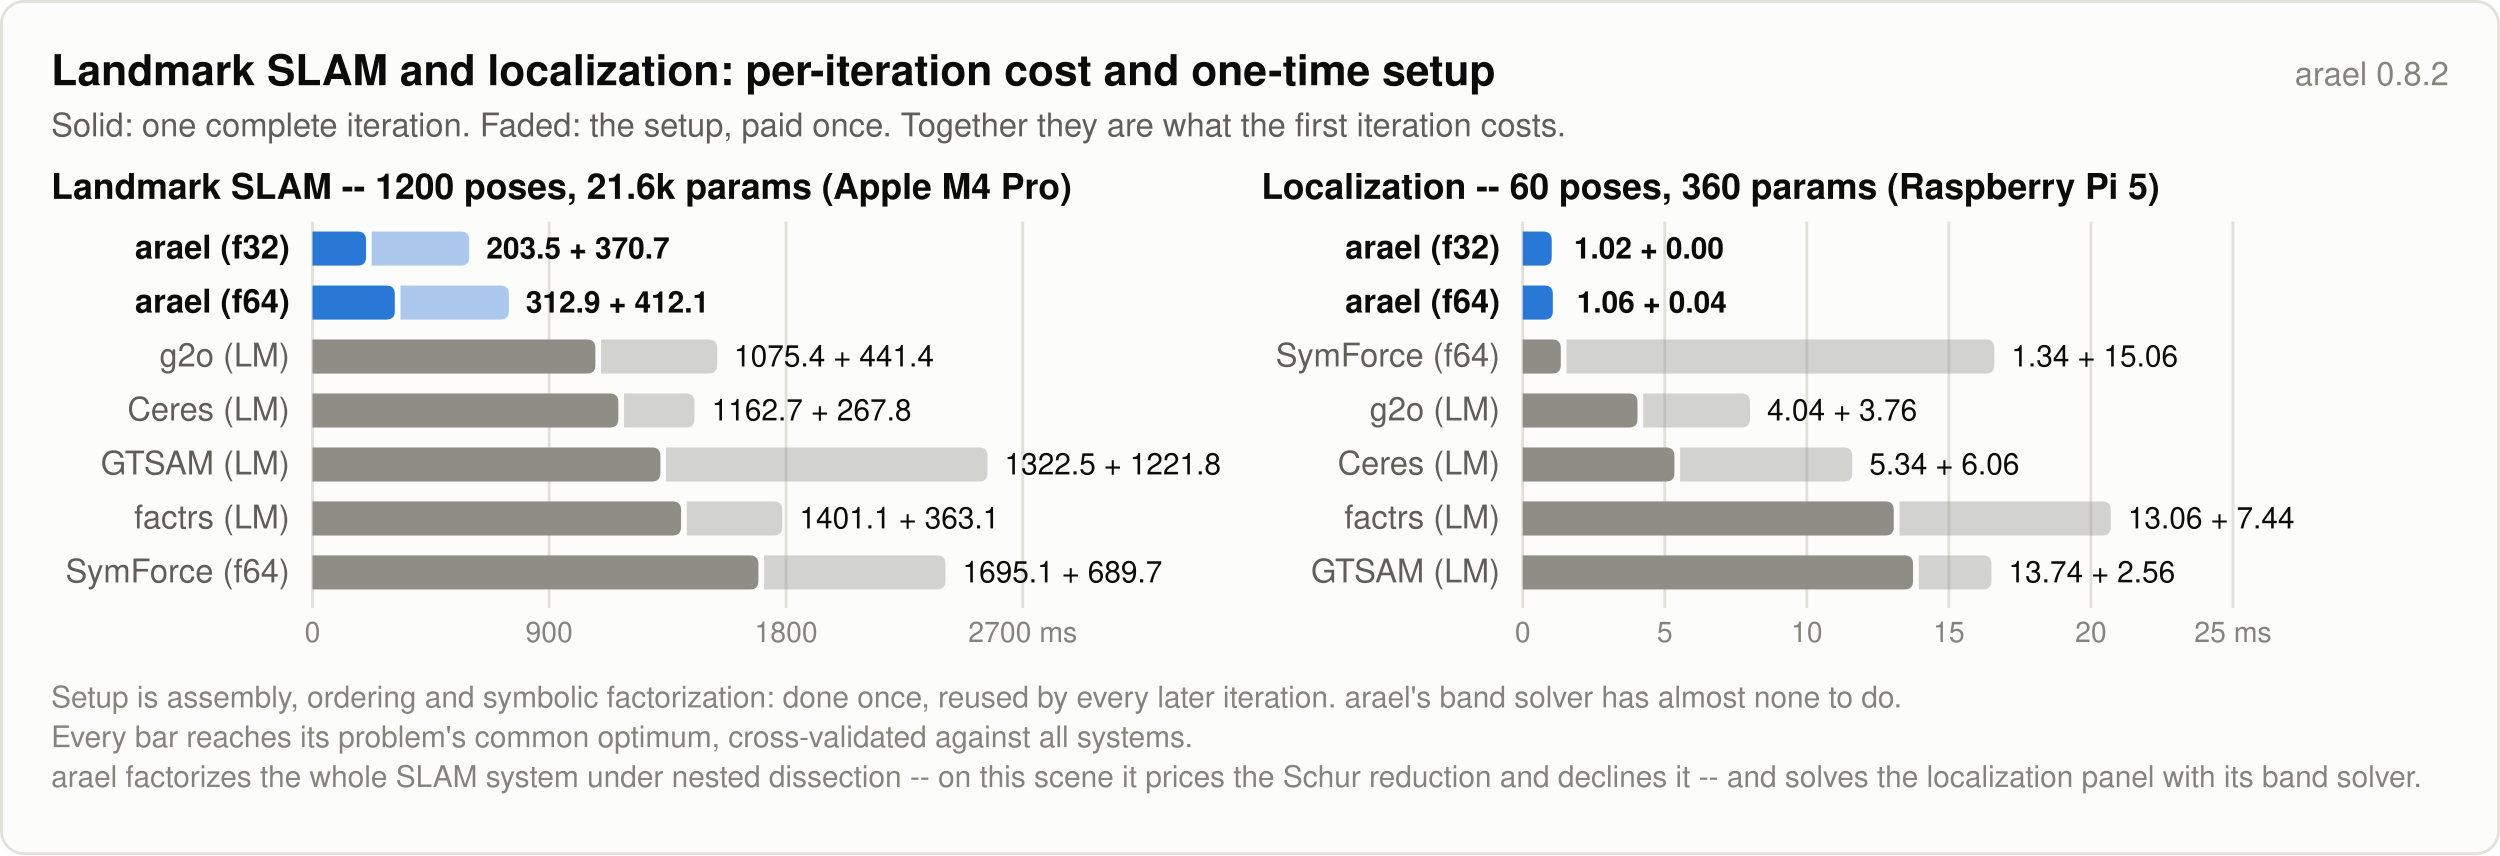
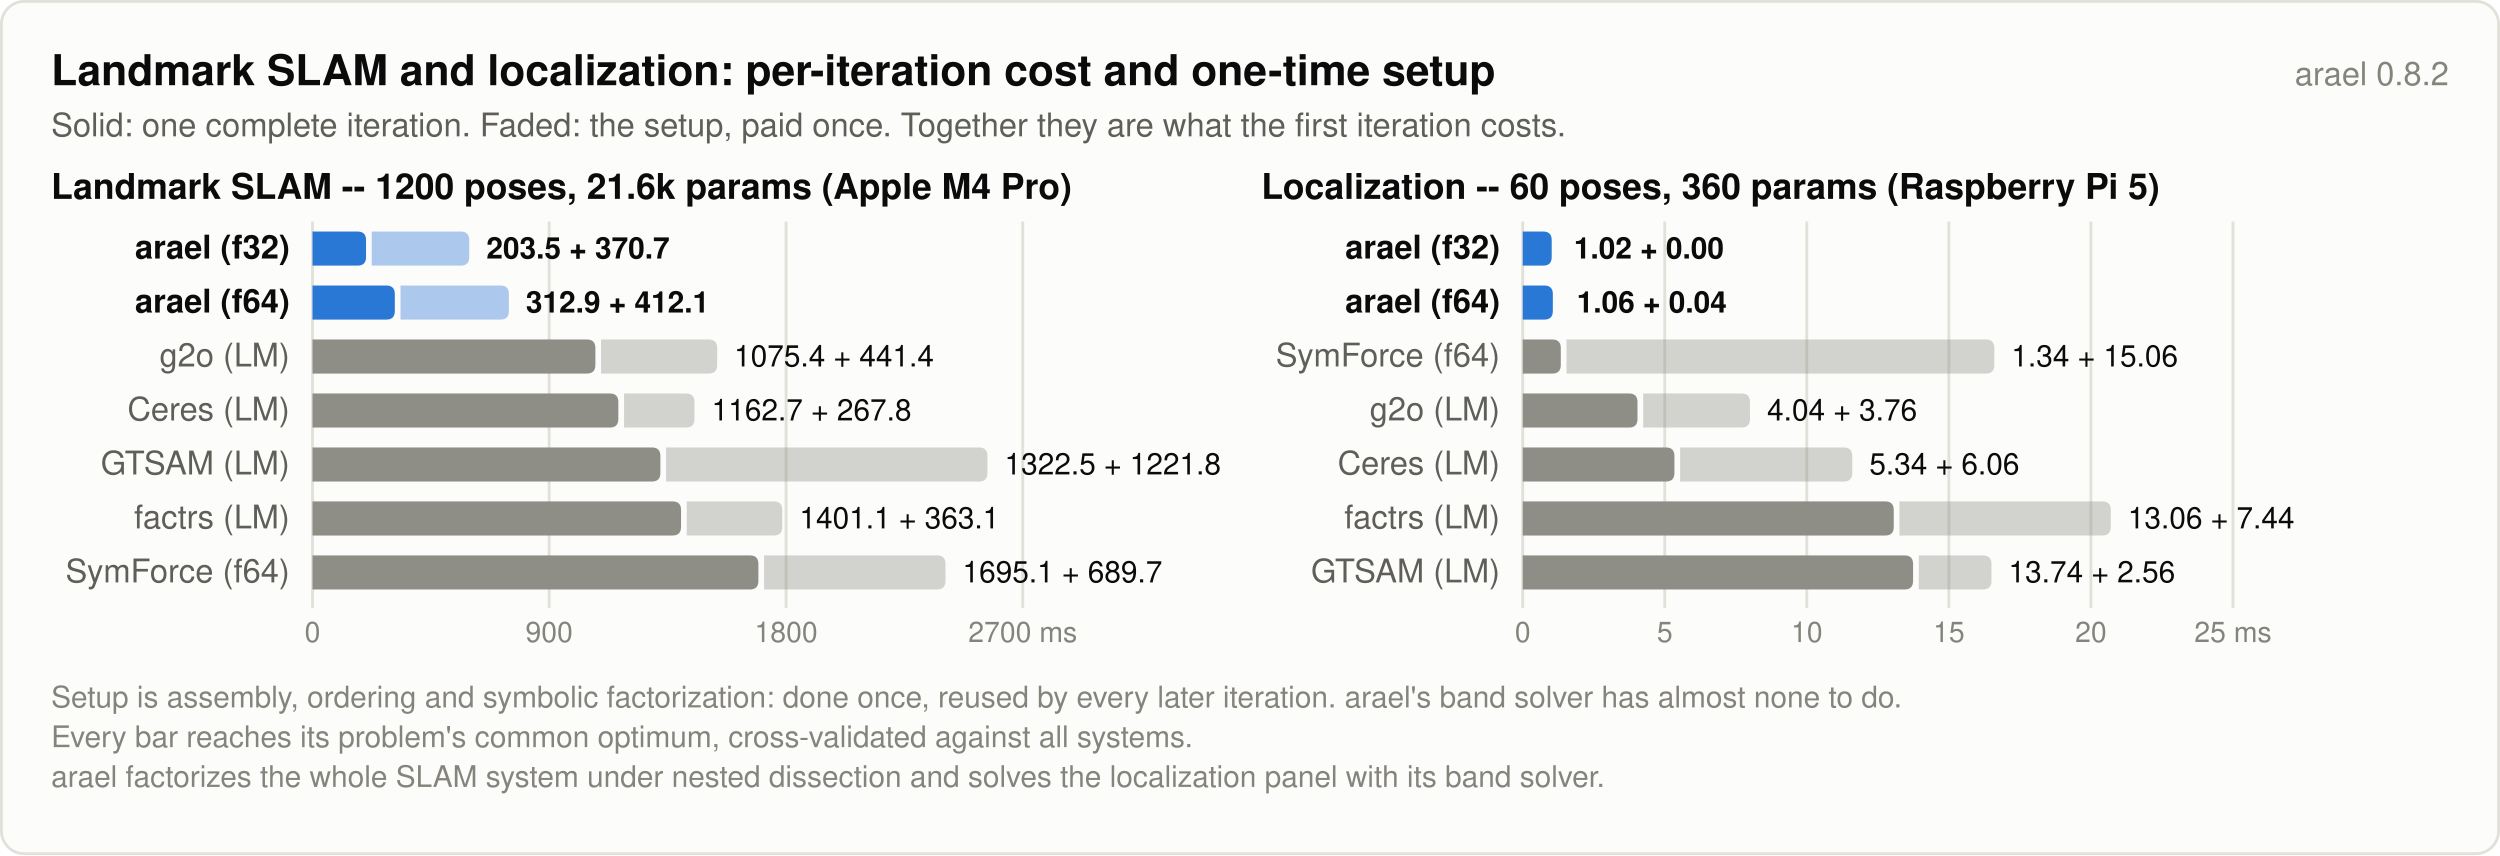
<svg xmlns="http://www.w3.org/2000/svg" width="880" height="301" viewBox="0 0 880 301" font-family="ui-sans-serif, system-ui, -apple-system, 'Segoe UI', Helvetica, Arial, sans-serif">
  <rect x="0.5" y="0.5" width="879" height="300" rx="8" fill="#fcfcfb" stroke="#e1e0d9" />
  <text x="18" y="30" font-size="15" font-weight="600" fill="#0b0b0b">Landmark SLAM and localization: per-iteration cost and one-time setup</text>
  <text x="862" y="30" font-size="11.5" text-anchor="end" fill="#85847c">arael 0.8.2</text>
  <text x="18" y="48" font-size="11.5" fill="#5f5e58">Solid: one complete iteration. Faded: the setup, paid once. Together they are what the first iteration costs.</text>
  <text x="18" y="70" font-size="12.5" font-weight="600" fill="#0b0b0b">Landmark SLAM -- 1200 poses, 21.6k params (Apple M4 Pro)</text>
  <line x1="110.0" y1="78" x2="110.0" y2="214" stroke="#e1e0d9" stroke-width="1" />
  <text x="110.0" y="226" font-size="10" text-anchor="middle" fill="#85847c">0</text>
  <line x1="193.3" y1="78" x2="193.3" y2="214" stroke="#e1e0d9" stroke-width="1" />
  <text x="193.3" y="226" font-size="10" text-anchor="middle" fill="#85847c">900</text>
  <line x1="276.7" y1="78" x2="276.7" y2="214" stroke="#e1e0d9" stroke-width="1" />
  <text x="276.7" y="226" font-size="10" text-anchor="middle" fill="#85847c">1800</text>
  <line x1="360.0" y1="78" x2="360.0" y2="214" stroke="#e1e0d9" stroke-width="1" />
  <text x="360.0" y="226" font-size="10" text-anchor="middle" fill="#85847c">2700 ms</text>
  <text x="102" y="91.0" font-size="11.5" text-anchor="end" font-weight="600" fill="#0b0b0b">arael (f32)</text>
  <path d="M110,81.5 L125.846,81.5 Q128.846,81.5 128.846,84.5 L128.846,90.5 Q128.846,93.5 125.846,93.5 L110,93.5 Z" fill="#2a78d6" />
  <path d="M130.846,81.5 L162.168,81.5 Q165.168,81.5 165.168,84.5 L165.168,90.5 Q165.168,93.5 162.168,93.5 L130.846,93.5 Z" fill="#2a78d6" fill-opacity="0.38" />
  <text x="171.2" y="91.0" font-size="10.5" font-weight="600" fill="#0b0b0b">203.5 + 370.7</text>
  <text x="102" y="110.0" font-size="11.5" text-anchor="end" font-weight="600" fill="#0b0b0b">arael (f64)</text>
  <path d="M110,100.5 L135.975,100.5 Q138.975,100.5 138.975,103.5 L138.975,109.5 Q138.975,112.5 135.975,112.5 L110,112.5 Z" fill="#2a78d6" />
  <path d="M140.975,100.5 L176.13,100.5 Q179.13,100.5 179.13,103.5 L179.13,109.5 Q179.13,112.5 176.13,112.5 L140.975,112.5 Z" fill="#2a78d6" fill-opacity="0.38" />
  <text x="185.1" y="110.0" font-size="10.5" font-weight="600" fill="#0b0b0b">312.9 + 412.1</text>
  <text x="102" y="129.0" font-size="11.5" text-anchor="end" fill="#5f5e58">g2o (LM)</text>
  <path d="M110,119.5 L206.576,119.5 Q209.576,119.5 209.576,122.5 L209.576,128.5 Q209.576,131.5 206.576,131.5 L110,131.5 Z" fill="#8f8e86" />
  <path d="M211.576,119.5 L249.444,119.5 Q252.444,119.5 252.444,122.5 L252.444,128.5 Q252.444,131.5 249.444,131.5 L211.576,131.5 Z" fill="#8f8e86" fill-opacity="0.38" />
  <text x="258.4" y="129.0" font-size="10.5" fill="#0b0b0b">1075.4 + 441.4</text>
  <text x="102" y="148.0" font-size="11.5" text-anchor="end" fill="#5f5e58">Ceres (LM)</text>
  <path d="M110,138.5 L214.658,138.5 Q217.658,138.5 217.658,141.5 L217.658,147.5 Q217.658,150.5 214.658,150.5 L110,150.5 Z" fill="#8f8e86" />
  <path d="M219.658,138.5 L241.45,138.5 Q244.45,138.5 244.45,141.5 L244.45,147.5 Q244.45,150.5 241.45,150.5 L219.658,150.5 Z" fill="#8f8e86" fill-opacity="0.38" />
  <text x="250.5" y="148.0" font-size="10.5" fill="#0b0b0b">1162.7 + 267.8</text>
  <text x="102" y="167.0" font-size="11.5" text-anchor="end" fill="#5f5e58">GTSAM (LM)</text>
  <path d="M110,157.5 L229.457,157.5 Q232.457,157.5 232.457,160.5 L232.457,166.5 Q232.457,169.5 229.457,169.5 L110,169.5 Z" fill="#8f8e86" />
  <path d="M234.457,157.5 L344.585,157.5 Q347.585,157.5 347.585,160.5 L347.585,166.5 Q347.585,169.5 344.585,169.5 L234.457,169.5 Z" fill="#8f8e86" fill-opacity="0.38" />
  <text x="353.6" y="167.0" font-size="10.5" fill="#0b0b0b">1322.5 + 1221.8</text>
  <text x="102" y="186.0" font-size="11.5" text-anchor="end" fill="#5f5e58">factrs (LM)</text>
  <path d="M110,176.5 L236.733,176.5 Q239.733,176.5 239.733,179.5 L239.733,185.5 Q239.733,188.5 236.733,188.5 L110,188.5 Z" fill="#8f8e86" />
  <path d="M241.733,176.5 L272.357,176.5 Q275.357,176.5 275.357,179.5 L275.357,185.5 Q275.357,188.5 272.357,188.5 L241.733,188.5 Z" fill="#8f8e86" fill-opacity="0.38" />
  <text x="281.4" y="186.0" font-size="10.5" fill="#0b0b0b">1401.1 + 363.1</text>
  <text x="102" y="205.0" font-size="11.5" text-anchor="end" fill="#5f5e58">SymForce (f64)</text>
  <path d="M110,195.5 L263.955,195.5 Q266.955,195.5 266.955,198.5 L266.955,204.5 Q266.955,207.5 263.955,207.5 L110,207.5 Z" fill="#8f8e86" />
  <path d="M268.955,195.5 L329.811,195.5 Q332.811,195.5 332.811,198.5 L332.811,204.5 Q332.811,207.5 329.811,207.5 L268.955,207.5 Z" fill="#8f8e86" fill-opacity="0.38" />
  <text x="338.8" y="205.0" font-size="10.5" fill="#0b0b0b">1695.1 + 689.7</text>
  <text x="444" y="70" font-size="12.5" font-weight="600" fill="#0b0b0b">Localization -- 60 poses, 360 params (Raspberry Pi 5)</text>
  <line x1="536.0" y1="78" x2="536.0" y2="214" stroke="#e1e0d9" stroke-width="1" />
  <text x="536.0" y="226" font-size="10" text-anchor="middle" fill="#85847c">0</text>
  <line x1="586.0" y1="78" x2="586.0" y2="214" stroke="#e1e0d9" stroke-width="1" />
  <text x="586.0" y="226" font-size="10" text-anchor="middle" fill="#85847c">5</text>
  <line x1="636.0" y1="78" x2="636.0" y2="214" stroke="#e1e0d9" stroke-width="1" />
  <text x="636.0" y="226" font-size="10" text-anchor="middle" fill="#85847c">10</text>
  <line x1="686.0" y1="78" x2="686.0" y2="214" stroke="#e1e0d9" stroke-width="1" />
  <text x="686.0" y="226" font-size="10" text-anchor="middle" fill="#85847c">15</text>
  <line x1="736.0" y1="78" x2="736.0" y2="214" stroke="#e1e0d9" stroke-width="1" />
  <text x="736.0" y="226" font-size="10" text-anchor="middle" fill="#85847c">20</text>
  <line x1="786.0" y1="78" x2="786.0" y2="214" stroke="#e1e0d9" stroke-width="1" />
  <text x="786.0" y="226" font-size="10" text-anchor="middle" fill="#85847c">25 ms</text>
  <text x="528" y="91.0" font-size="11.5" text-anchor="end" font-weight="600" fill="#0b0b0b">arael (f32)</text>
  <path d="M536,81.5 L543.2,81.5 Q546.2,81.5 546.2,84.5 L546.2,90.5 Q546.2,93.5 543.2,93.5 L536,93.5 Z" fill="#2a78d6" />
  <text x="554.0" y="91.0" font-size="10.5" font-weight="600" fill="#0b0b0b">1.02 + 0.00</text>
  <text x="528" y="110.0" font-size="11.5" text-anchor="end" font-weight="600" fill="#0b0b0b">arael (f64)</text>
  <path d="M536,100.5 L543.6,100.5 Q546.6,100.5 546.6,103.5 L546.6,109.5 Q546.6,112.5 543.6,112.5 L536,112.5 Z" fill="#2a78d6" />
  <text x="555.0" y="110.0" font-size="10.5" font-weight="600" fill="#0b0b0b">1.06 + 0.04</text>
  <text x="528" y="129.0" font-size="11.5" text-anchor="end" fill="#5f5e58">SymForce (f64)</text>
  <path d="M536,119.5 L546.4,119.5 Q549.4,119.5 549.4,122.5 L549.4,128.5 Q549.4,131.5 546.4,131.5 L536,131.5 Z" fill="#8f8e86" />
  <path d="M551.4,119.5 L699.0,119.5 Q702.0,119.5 702.0,122.5 L702.0,128.5 Q702.0,131.5 699.0,131.5 L551.4,131.5 Z" fill="#8f8e86" fill-opacity="0.38" />
  <text x="708.0" y="129.0" font-size="10.5" fill="#0b0b0b">1.34 + 15.06</text>
  <text x="528" y="148.0" font-size="11.5" text-anchor="end" fill="#5f5e58">g2o (LM)</text>
  <path d="M536,138.5 L573.4,138.5 Q576.4,138.5 576.4,141.5 L576.4,147.5 Q576.4,150.5 573.4,150.5 L536,150.5 Z" fill="#8f8e86" />
  <path d="M578.4,138.5 L613.0,138.5 Q616.0,138.5 616.0,141.5 L616.0,147.5 Q616.0,150.5 613.0,150.5 L578.4,150.5 Z" fill="#8f8e86" fill-opacity="0.38" />
  <text x="622.0" y="148.0" font-size="10.5" fill="#0b0b0b">4.04 + 3.76</text>
  <text x="528" y="167.0" font-size="11.5" text-anchor="end" fill="#5f5e58">Ceres (LM)</text>
  <path d="M536,157.5 L586.4,157.5 Q589.4,157.5 589.4,160.5 L589.4,166.5 Q589.4,169.5 586.4,169.5 L536,169.5 Z" fill="#8f8e86" />
  <path d="M591.4,157.5 L649.0,157.5 Q652.0,157.5 652.0,160.5 L652.0,166.5 Q652.0,169.5 649.0,169.5 L591.4,169.5 Z" fill="#8f8e86" fill-opacity="0.38" />
  <text x="658.0" y="167.0" font-size="10.5" fill="#0b0b0b">5.34 + 6.06</text>
  <text x="528" y="186.0" font-size="11.5" text-anchor="end" fill="#5f5e58">factrs (LM)</text>
  <path d="M536,176.5 L663.6,176.5 Q666.6,176.5 666.6,179.5 L666.6,185.5 Q666.6,188.5 663.6,188.5 L536,188.5 Z" fill="#8f8e86" />
  <path d="M668.6,176.5 L740.0,176.5 Q743.0,176.5 743.0,179.5 L743.0,185.5 Q743.0,188.5 740.0,188.5 L668.6,188.5 Z" fill="#8f8e86" fill-opacity="0.38" />
  <text x="749.0" y="186.0" font-size="10.5" fill="#0b0b0b">13.06 + 7.44</text>
  <text x="528" y="205.0" font-size="11.5" text-anchor="end" fill="#5f5e58">GTSAM (LM)</text>
  <path d="M536,195.5 L670.4,195.5 Q673.4,195.5 673.4,198.5 L673.4,204.5 Q673.4,207.5 670.4,207.5 L536,207.5 Z" fill="#8f8e86" />
  <path d="M675.4,195.5 L698.0,195.5 Q701.0,195.5 701.0,198.5 L701.0,204.5 Q701.0,207.5 698.0,207.5 L675.4,207.5 Z" fill="#8f8e86" fill-opacity="0.38" />
  <text x="707.0" y="205.0" font-size="10.5" fill="#0b0b0b">13.74 + 2.56</text>
  <text x="18" y="249" font-size="10.5" fill="#85847c">Setup is assembly, ordering and symbolic factorization: done once, reused by every later iteration. arael's band solver has almost none to do.</text>
  <text x="18" y="263" font-size="10.5" fill="#85847c">Every bar reaches its problem's common optimum, cross-validated against all systems.</text>
-   <text x="18" y="277" font-size="10.5" fill="#85847c">arael factorizes the whole SLAM system under nested dissection -- on this scene it prices the Schur reduction and declines it -- and solves the localization panel with its band solver.</text>
+   <text x="18" y="277" font-size="10.5" fill="#85847c">arael factorizes the whole SLAM system under nested dissection and solves the localization panel with its band solver.</text>
</svg>
